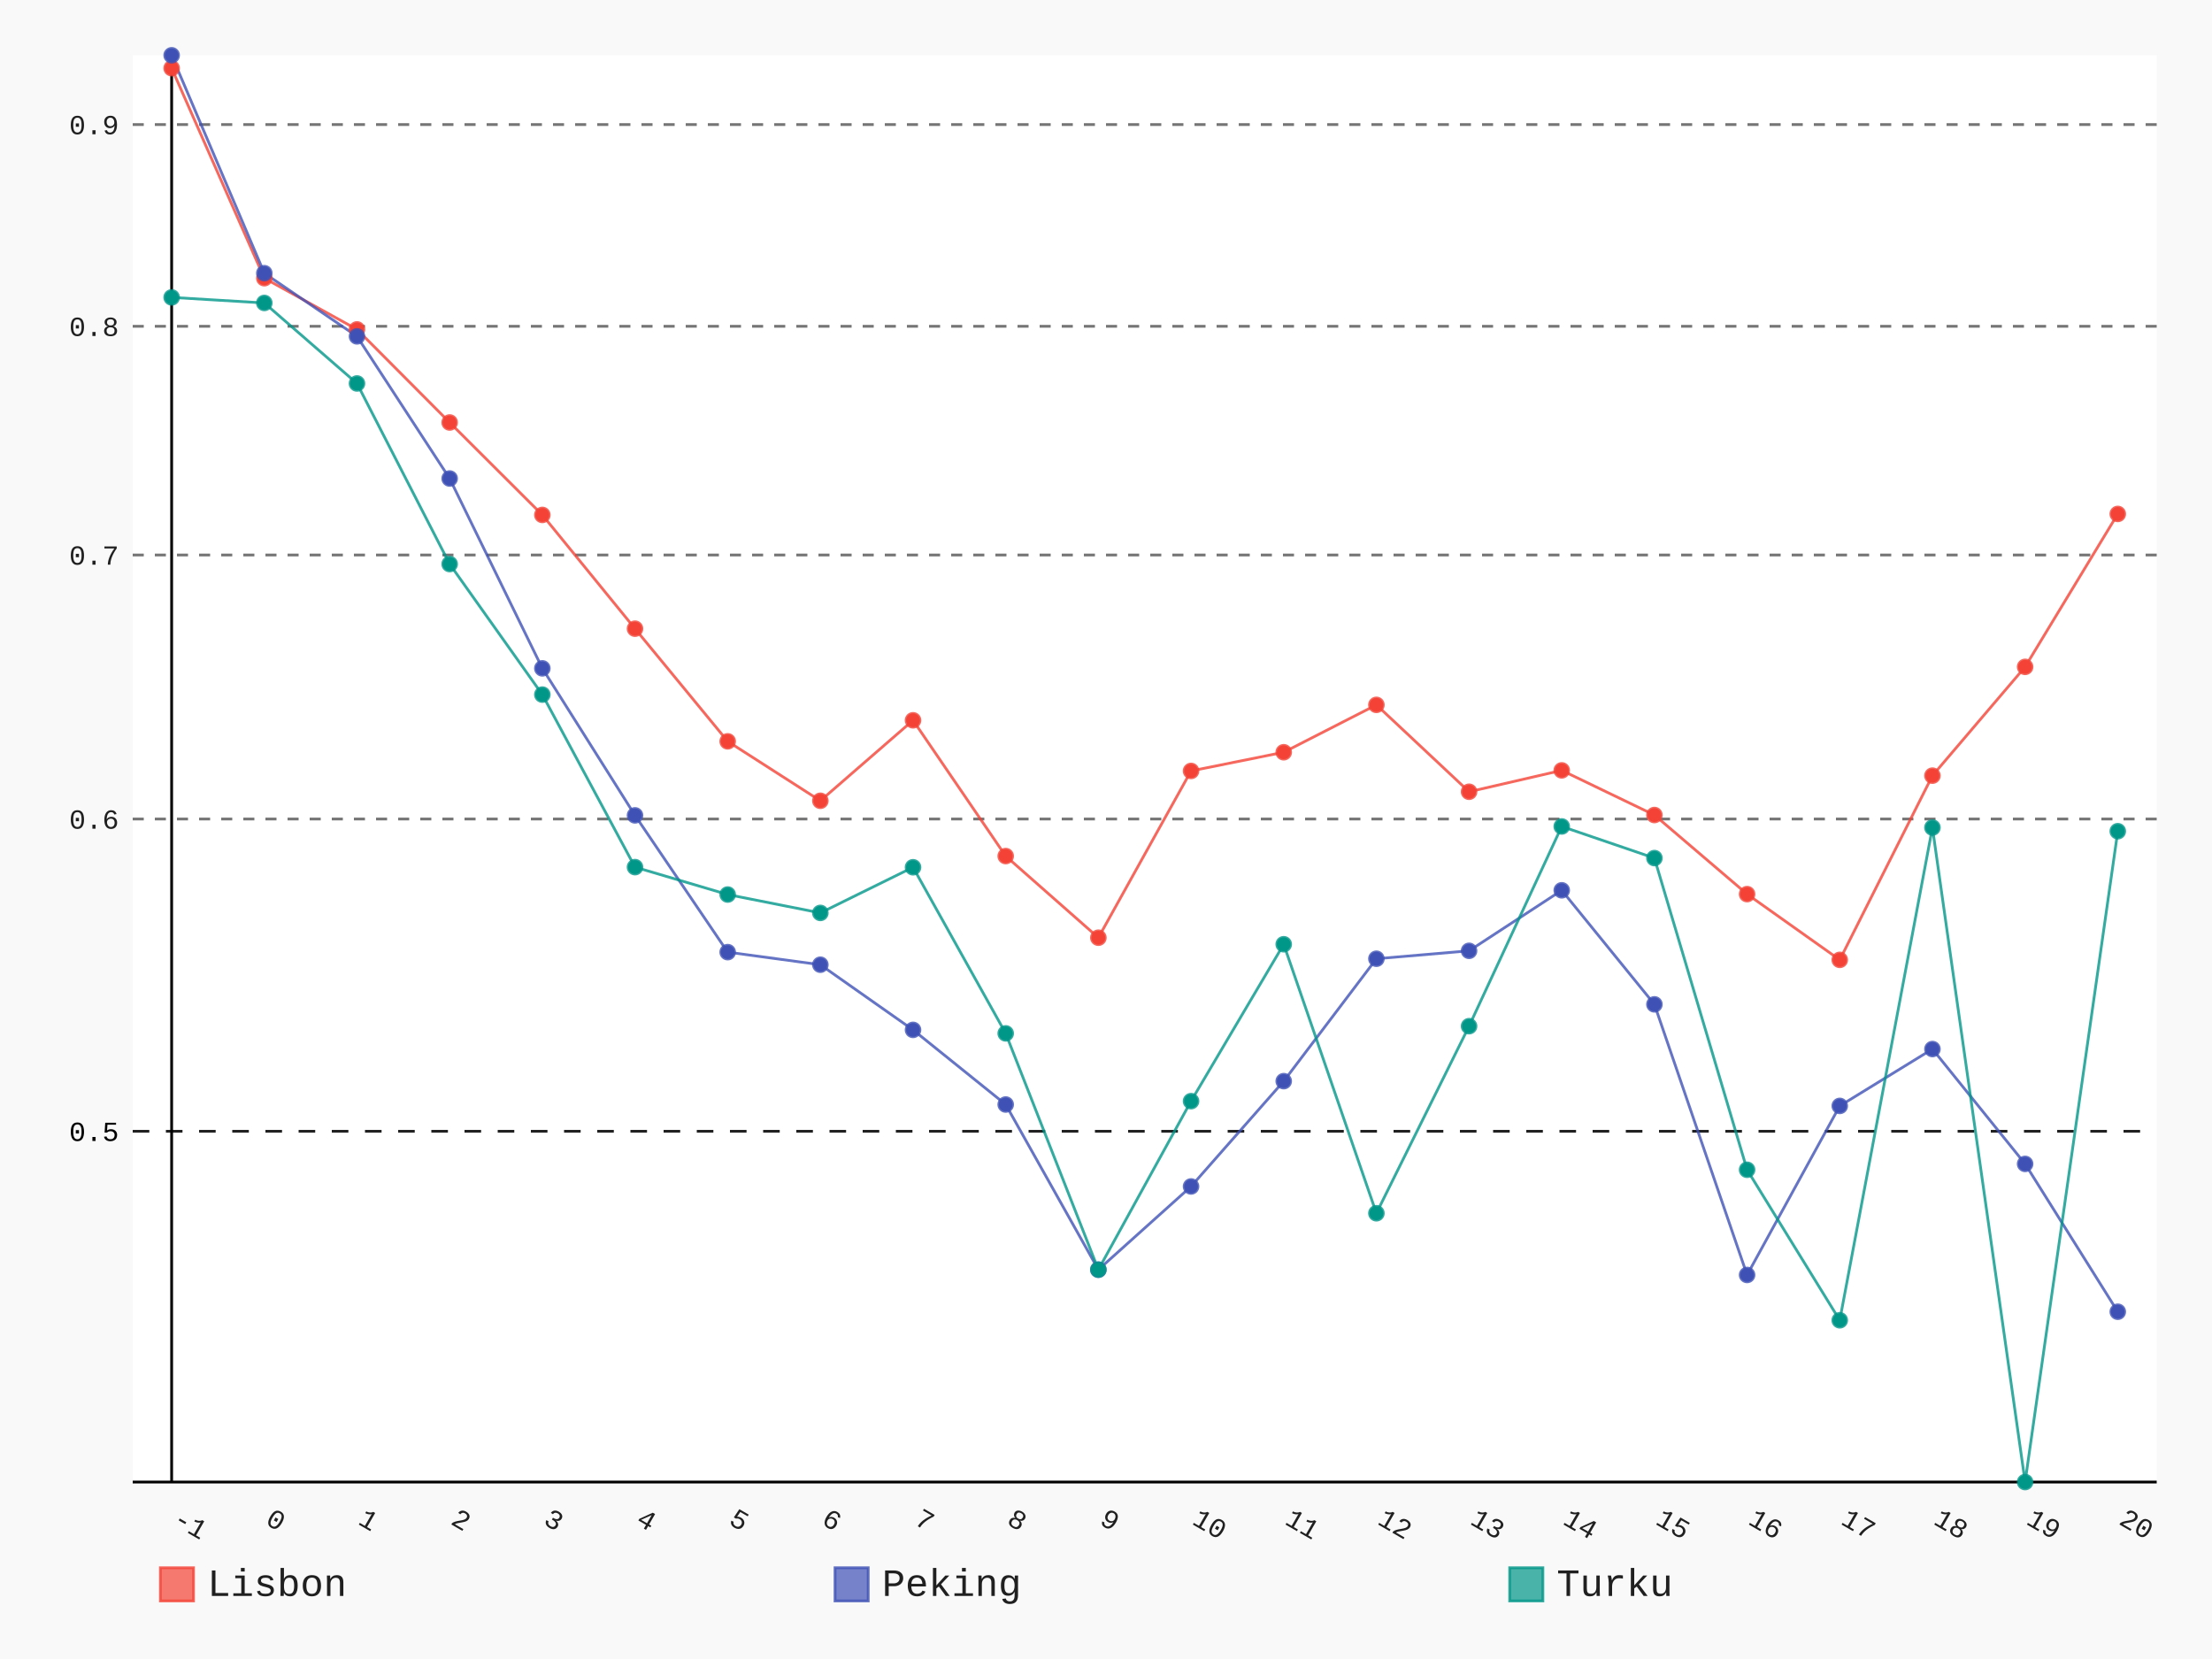
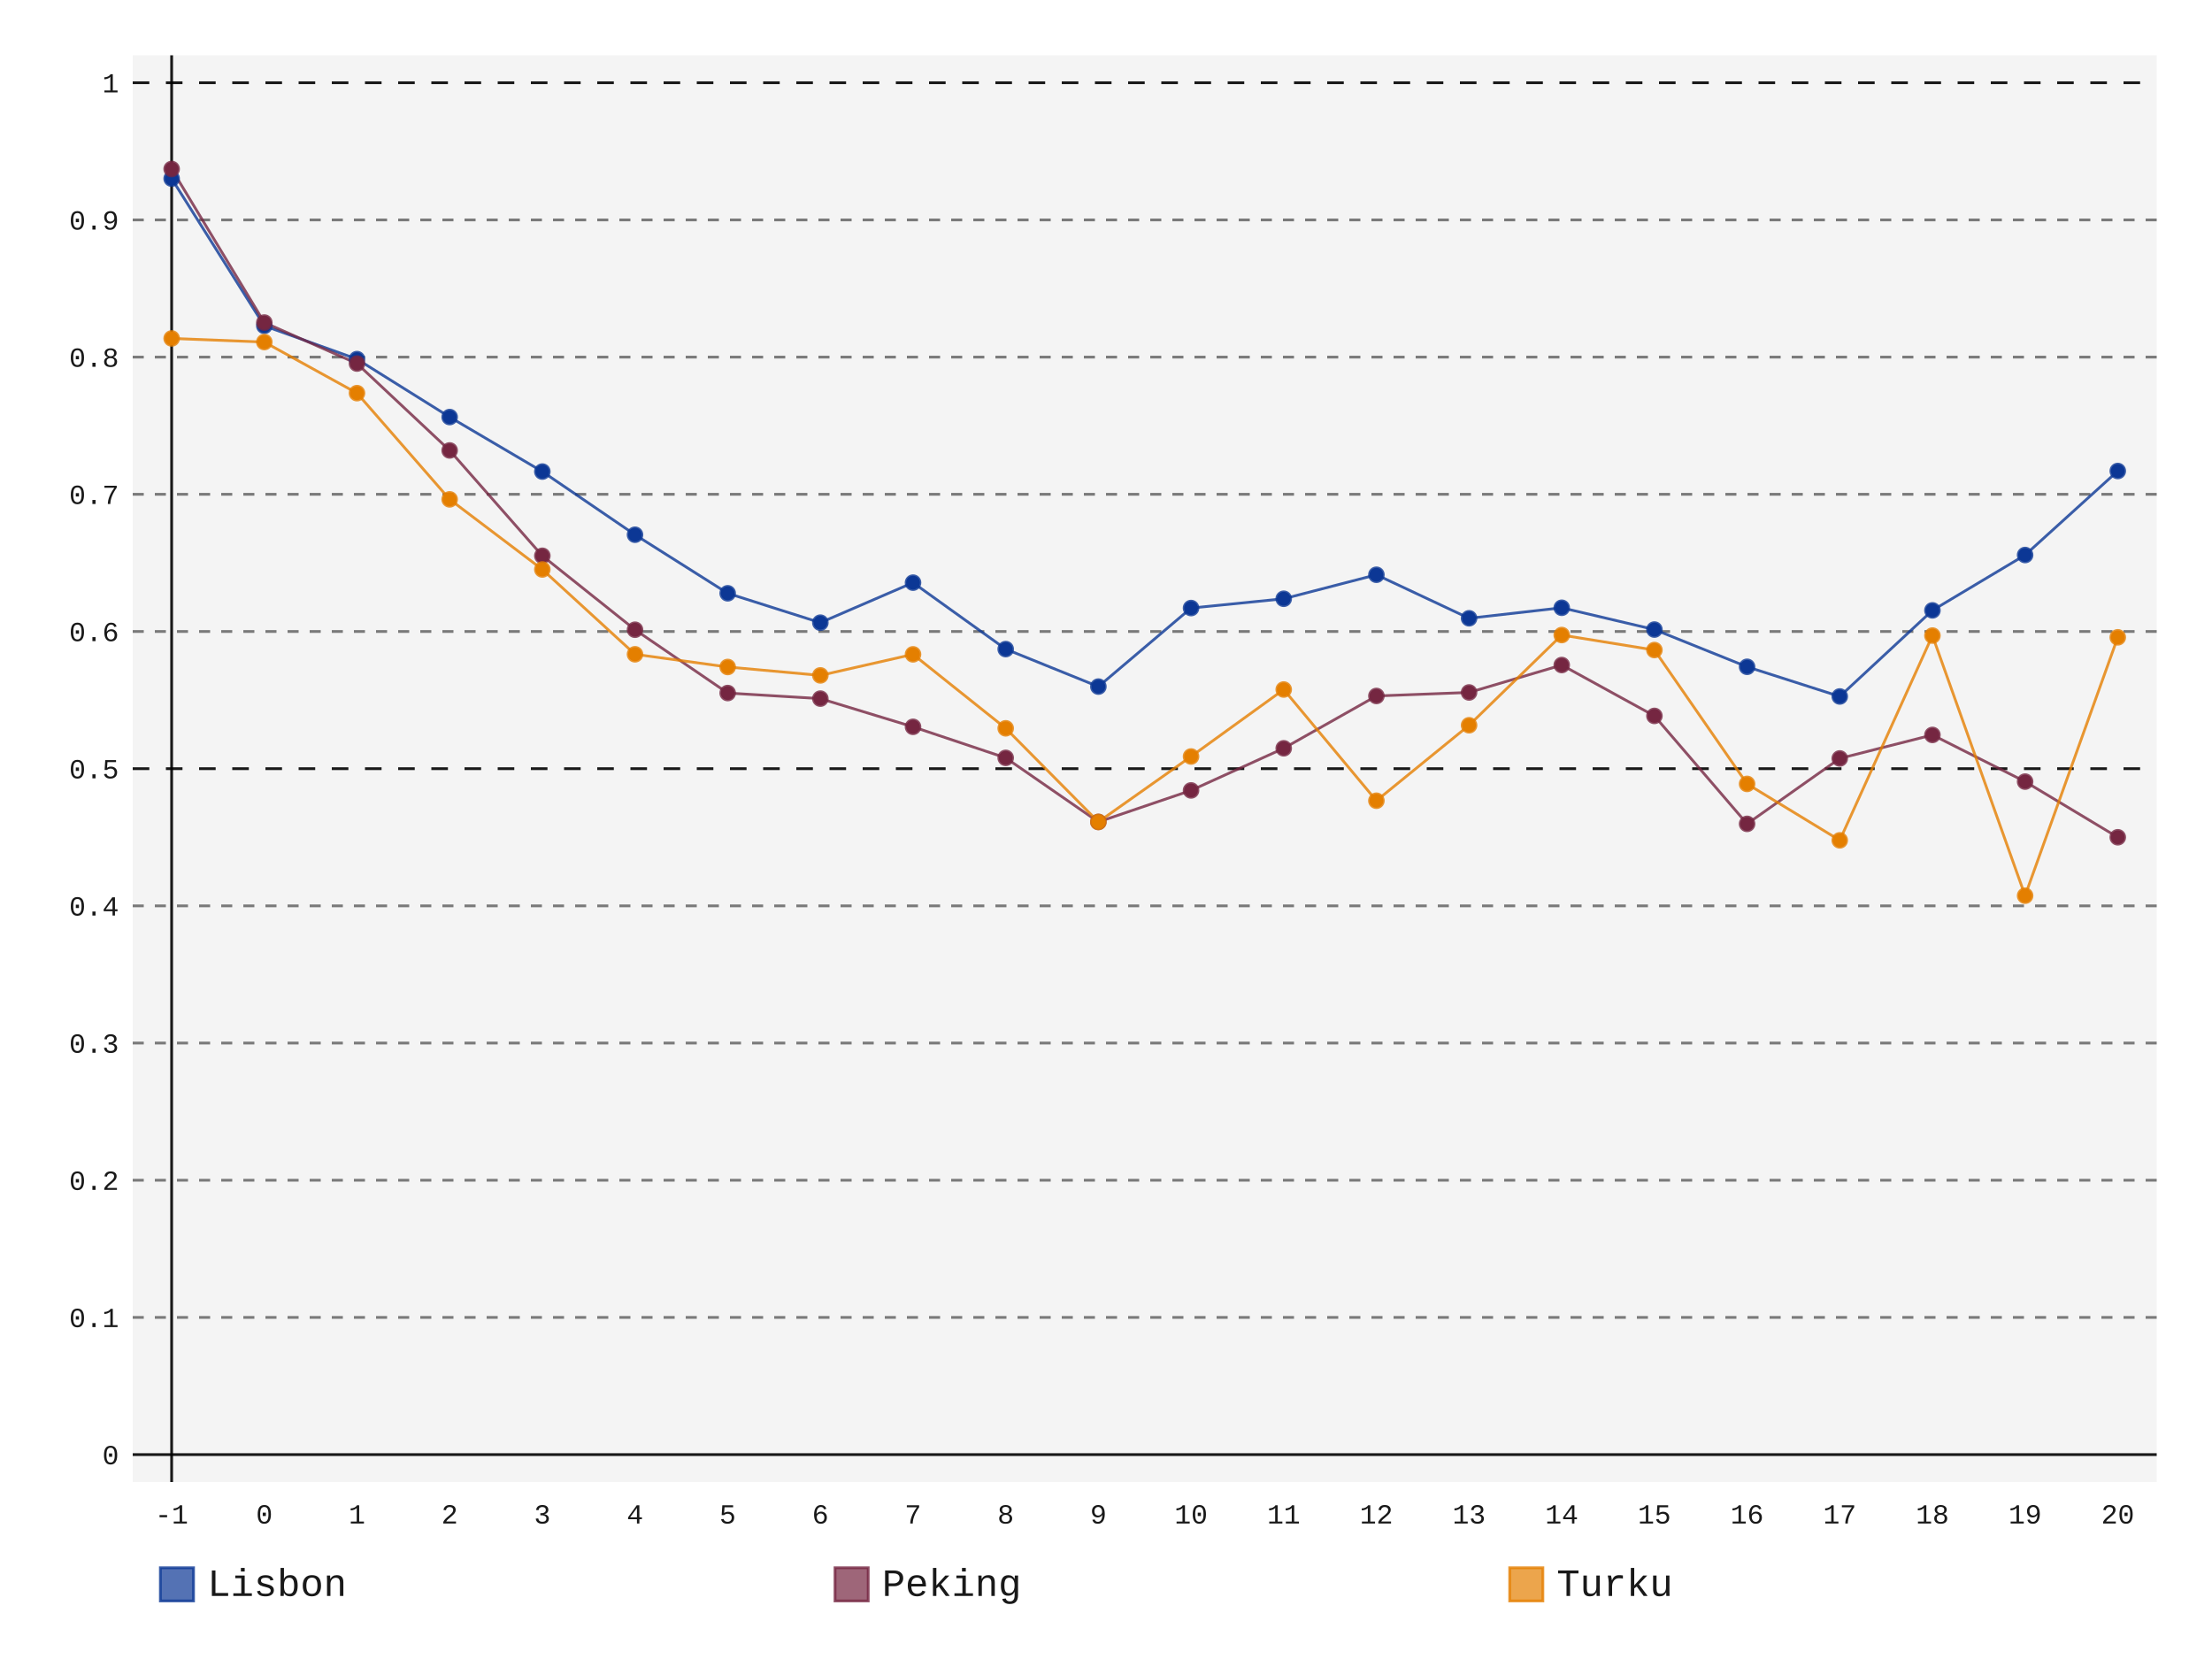
- <svg xmlns="http://www.w3.org/2000/svg" class="pygal-chart" id="chart-831bbba6-bdb2-4195-95ea-8edfa568b7fa" viewBox="0 0 800 600">
+ <svg xmlns="http://www.w3.org/2000/svg" class="pygal-chart" id="chart-6888569c-4e80-4fed-8c23-54ece034a170" viewBox="0 0 800 600">
  <defs>
-     <style type="text/css">#chart-831bbba6-bdb2-4195-95ea-8edfa568b7fa{-webkit-user-select:none;-webkit-font-smoothing:antialiased;font-family:Consolas,"Liberation Mono",Menlo,Courier,monospace}#chart-831bbba6-bdb2-4195-95ea-8edfa568b7fa .title{font-family:Consolas,"Liberation Mono",Menlo,Courier,monospace;font-size:16px}#chart-831bbba6-bdb2-4195-95ea-8edfa568b7fa .legends .legend text{font-family:Consolas,"Liberation Mono",Menlo,Courier,monospace;font-size:14px}#chart-831bbba6-bdb2-4195-95ea-8edfa568b7fa .axis text{font-family:Consolas,"Liberation Mono",Menlo,Courier,monospace;font-size:10px}#chart-831bbba6-bdb2-4195-95ea-8edfa568b7fa .axis text.major{font-family:Consolas,"Liberation Mono",Menlo,Courier,monospace;font-size:10px}#chart-831bbba6-bdb2-4195-95ea-8edfa568b7fa .text-overlay text.value{font-family:Consolas,"Liberation Mono",Menlo,Courier,monospace;font-size:16px}#chart-831bbba6-bdb2-4195-95ea-8edfa568b7fa .text-overlay text.label{font-family:Consolas,"Liberation Mono",Menlo,Courier,monospace;font-size:10px}#chart-831bbba6-bdb2-4195-95ea-8edfa568b7fa .tooltip{font-family:Consolas,"Liberation Mono",Menlo,Courier,monospace;font-size:14px}#chart-831bbba6-bdb2-4195-95ea-8edfa568b7fa text.no_data{font-family:Consolas,"Liberation Mono",Menlo,Courier,monospace;font-size:64px}
- #chart-831bbba6-bdb2-4195-95ea-8edfa568b7fa{background-color:rgba(249,249,249,1)}#chart-831bbba6-bdb2-4195-95ea-8edfa568b7fa path,#chart-831bbba6-bdb2-4195-95ea-8edfa568b7fa line,#chart-831bbba6-bdb2-4195-95ea-8edfa568b7fa rect,#chart-831bbba6-bdb2-4195-95ea-8edfa568b7fa circle{-webkit-transition:150ms;-moz-transition:150ms;transition:150ms}#chart-831bbba6-bdb2-4195-95ea-8edfa568b7fa .graph &gt; .background{fill:rgba(249,249,249,1)}#chart-831bbba6-bdb2-4195-95ea-8edfa568b7fa .plot &gt; .background{fill:rgba(255,255,255,1)}#chart-831bbba6-bdb2-4195-95ea-8edfa568b7fa .graph{fill:rgba(0,0,0,.87)}#chart-831bbba6-bdb2-4195-95ea-8edfa568b7fa text.no_data{fill:rgba(0,0,0,1)}#chart-831bbba6-bdb2-4195-95ea-8edfa568b7fa .title{fill:rgba(0,0,0,1)}#chart-831bbba6-bdb2-4195-95ea-8edfa568b7fa .legends .legend text{fill:rgba(0,0,0,.87)}#chart-831bbba6-bdb2-4195-95ea-8edfa568b7fa .legends .legend:hover text{fill:rgba(0,0,0,1)}#chart-831bbba6-bdb2-4195-95ea-8edfa568b7fa .axis .line{stroke:rgba(0,0,0,1)}#chart-831bbba6-bdb2-4195-95ea-8edfa568b7fa .axis .guide.line{stroke:rgba(0,0,0,.54)}#chart-831bbba6-bdb2-4195-95ea-8edfa568b7fa .axis .major.line{stroke:rgba(0,0,0,.87)}#chart-831bbba6-bdb2-4195-95ea-8edfa568b7fa .axis text.major{fill:rgba(0,0,0,1)}#chart-831bbba6-bdb2-4195-95ea-8edfa568b7fa .axis.y .guides:hover .guide.line,#chart-831bbba6-bdb2-4195-95ea-8edfa568b7fa .line-graph .axis.x .guides:hover .guide.line,#chart-831bbba6-bdb2-4195-95ea-8edfa568b7fa .stackedline-graph .axis.x .guides:hover .guide.line,#chart-831bbba6-bdb2-4195-95ea-8edfa568b7fa .xy-graph .axis.x .guides:hover .guide.line{stroke:rgba(0,0,0,1)}#chart-831bbba6-bdb2-4195-95ea-8edfa568b7fa .axis .guides:hover text{fill:rgba(0,0,0,1)}#chart-831bbba6-bdb2-4195-95ea-8edfa568b7fa .reactive{fill-opacity:.7;stroke-opacity:.8}#chart-831bbba6-bdb2-4195-95ea-8edfa568b7fa .ci{stroke:rgba(0,0,0,.87)}#chart-831bbba6-bdb2-4195-95ea-8edfa568b7fa .reactive.active,#chart-831bbba6-bdb2-4195-95ea-8edfa568b7fa .active .reactive{fill-opacity:.8;stroke-opacity:.9;stroke-width:4}#chart-831bbba6-bdb2-4195-95ea-8edfa568b7fa .ci .reactive.active{stroke-width:1.5}#chart-831bbba6-bdb2-4195-95ea-8edfa568b7fa .series text{fill:rgba(0,0,0,1)}#chart-831bbba6-bdb2-4195-95ea-8edfa568b7fa .tooltip rect{fill:rgba(255,255,255,1);stroke:rgba(0,0,0,1);-webkit-transition:opacity 150ms;-moz-transition:opacity 150ms;transition:opacity 150ms}#chart-831bbba6-bdb2-4195-95ea-8edfa568b7fa .tooltip .label{fill:rgba(0,0,0,.87)}#chart-831bbba6-bdb2-4195-95ea-8edfa568b7fa .tooltip .label{fill:rgba(0,0,0,.87)}#chart-831bbba6-bdb2-4195-95ea-8edfa568b7fa .tooltip .legend{font-size:.8em;fill:rgba(0,0,0,.54)}#chart-831bbba6-bdb2-4195-95ea-8edfa568b7fa .tooltip .x_label{font-size:.6em;fill:rgba(0,0,0,1)}#chart-831bbba6-bdb2-4195-95ea-8edfa568b7fa .tooltip .xlink{font-size:.5em;text-decoration:underline}#chart-831bbba6-bdb2-4195-95ea-8edfa568b7fa .tooltip .value{font-size:1.5em}#chart-831bbba6-bdb2-4195-95ea-8edfa568b7fa .bound{font-size:.5em}#chart-831bbba6-bdb2-4195-95ea-8edfa568b7fa .max-value{font-size:.75em;fill:rgba(0,0,0,.54)}#chart-831bbba6-bdb2-4195-95ea-8edfa568b7fa .map-element{fill:rgba(255,255,255,1);stroke:rgba(0,0,0,.54) !important}#chart-831bbba6-bdb2-4195-95ea-8edfa568b7fa .map-element .reactive{fill-opacity:inherit;stroke-opacity:inherit}#chart-831bbba6-bdb2-4195-95ea-8edfa568b7fa .color-0,#chart-831bbba6-bdb2-4195-95ea-8edfa568b7fa .color-0 a:visited{stroke:#F44336;fill:#F44336}#chart-831bbba6-bdb2-4195-95ea-8edfa568b7fa .color-1,#chart-831bbba6-bdb2-4195-95ea-8edfa568b7fa .color-1 a:visited{stroke:#3F51B5;fill:#3F51B5}#chart-831bbba6-bdb2-4195-95ea-8edfa568b7fa .color-2,#chart-831bbba6-bdb2-4195-95ea-8edfa568b7fa .color-2 a:visited{stroke:#009688;fill:#009688}#chart-831bbba6-bdb2-4195-95ea-8edfa568b7fa .text-overlay .color-0 text{fill:black}#chart-831bbba6-bdb2-4195-95ea-8edfa568b7fa .text-overlay .color-1 text{fill:black}#chart-831bbba6-bdb2-4195-95ea-8edfa568b7fa .text-overlay .color-2 text{fill:black}
- #chart-831bbba6-bdb2-4195-95ea-8edfa568b7fa text.no_data{text-anchor:middle}#chart-831bbba6-bdb2-4195-95ea-8edfa568b7fa .guide.line{fill:none}#chart-831bbba6-bdb2-4195-95ea-8edfa568b7fa .centered{text-anchor:middle}#chart-831bbba6-bdb2-4195-95ea-8edfa568b7fa .title{text-anchor:middle}#chart-831bbba6-bdb2-4195-95ea-8edfa568b7fa .legends .legend text{fill-opacity:1}#chart-831bbba6-bdb2-4195-95ea-8edfa568b7fa .axis.x text{text-anchor:middle}#chart-831bbba6-bdb2-4195-95ea-8edfa568b7fa .axis.x:not(.web) text[transform]{text-anchor:start}#chart-831bbba6-bdb2-4195-95ea-8edfa568b7fa .axis.x:not(.web) text[transform].backwards{text-anchor:end}#chart-831bbba6-bdb2-4195-95ea-8edfa568b7fa .axis.y text{text-anchor:end}#chart-831bbba6-bdb2-4195-95ea-8edfa568b7fa .axis.y text[transform].backwards{text-anchor:start}#chart-831bbba6-bdb2-4195-95ea-8edfa568b7fa .axis.y2 text{text-anchor:start}#chart-831bbba6-bdb2-4195-95ea-8edfa568b7fa .axis.y2 text[transform].backwards{text-anchor:end}#chart-831bbba6-bdb2-4195-95ea-8edfa568b7fa .axis .guide.line{stroke-dasharray:4,4}#chart-831bbba6-bdb2-4195-95ea-8edfa568b7fa .axis .major.guide.line{stroke-dasharray:6,6}#chart-831bbba6-bdb2-4195-95ea-8edfa568b7fa .horizontal .axis.y .guide.line,#chart-831bbba6-bdb2-4195-95ea-8edfa568b7fa .horizontal .axis.y2 .guide.line,#chart-831bbba6-bdb2-4195-95ea-8edfa568b7fa .vertical .axis.x .guide.line{opacity:0}#chart-831bbba6-bdb2-4195-95ea-8edfa568b7fa .horizontal .axis.always_show .guide.line,#chart-831bbba6-bdb2-4195-95ea-8edfa568b7fa .vertical .axis.always_show .guide.line{opacity:1 !important}#chart-831bbba6-bdb2-4195-95ea-8edfa568b7fa .axis.y .guides:hover .guide.line,#chart-831bbba6-bdb2-4195-95ea-8edfa568b7fa .axis.y2 .guides:hover .guide.line,#chart-831bbba6-bdb2-4195-95ea-8edfa568b7fa .axis.x .guides:hover .guide.line{opacity:1}#chart-831bbba6-bdb2-4195-95ea-8edfa568b7fa .axis .guides:hover text{opacity:1}#chart-831bbba6-bdb2-4195-95ea-8edfa568b7fa .nofill{fill:none}#chart-831bbba6-bdb2-4195-95ea-8edfa568b7fa .subtle-fill{fill-opacity:.2}#chart-831bbba6-bdb2-4195-95ea-8edfa568b7fa .dot{stroke-width:1px;fill-opacity:1}#chart-831bbba6-bdb2-4195-95ea-8edfa568b7fa .dot.active{stroke-width:5px}#chart-831bbba6-bdb2-4195-95ea-8edfa568b7fa .dot.negative{fill:transparent}#chart-831bbba6-bdb2-4195-95ea-8edfa568b7fa text,#chart-831bbba6-bdb2-4195-95ea-8edfa568b7fa tspan{stroke:none !important}#chart-831bbba6-bdb2-4195-95ea-8edfa568b7fa .series text.active{opacity:1}#chart-831bbba6-bdb2-4195-95ea-8edfa568b7fa .tooltip rect{fill-opacity:.95;stroke-width:.5}#chart-831bbba6-bdb2-4195-95ea-8edfa568b7fa .tooltip text{fill-opacity:1}#chart-831bbba6-bdb2-4195-95ea-8edfa568b7fa .showable{visibility:hidden}#chart-831bbba6-bdb2-4195-95ea-8edfa568b7fa .showable.shown{visibility:visible}#chart-831bbba6-bdb2-4195-95ea-8edfa568b7fa .gauge-background{fill:rgba(229,229,229,1);stroke:none}#chart-831bbba6-bdb2-4195-95ea-8edfa568b7fa .bg-lines{stroke:rgba(249,249,249,1);stroke-width:2px}</style>
+     <style type="text/css">#chart-6888569c-4e80-4fed-8c23-54ece034a170{-webkit-user-select:none;-webkit-font-smoothing:antialiased;font-family:Consolas,"Liberation Mono",Menlo,Courier,monospace}#chart-6888569c-4e80-4fed-8c23-54ece034a170 .title{font-family:Consolas,"Liberation Mono",Menlo,Courier,monospace;font-size:16px}#chart-6888569c-4e80-4fed-8c23-54ece034a170 .legends .legend text{font-family:Consolas,"Liberation Mono",Menlo,Courier,monospace;font-size:14px}#chart-6888569c-4e80-4fed-8c23-54ece034a170 .axis text{font-family:Consolas,"Liberation Mono",Menlo,Courier,monospace;font-size:10px}#chart-6888569c-4e80-4fed-8c23-54ece034a170 .axis text.major{font-family:Consolas,"Liberation Mono",Menlo,Courier,monospace;font-size:10px}#chart-6888569c-4e80-4fed-8c23-54ece034a170 .text-overlay text.value{font-family:Consolas,"Liberation Mono",Menlo,Courier,monospace;font-size:16px}#chart-6888569c-4e80-4fed-8c23-54ece034a170 .text-overlay text.label{font-family:Consolas,"Liberation Mono",Menlo,Courier,monospace;font-size:10px}#chart-6888569c-4e80-4fed-8c23-54ece034a170 .tooltip{font-family:Consolas,"Liberation Mono",Menlo,Courier,monospace;font-size:14px}#chart-6888569c-4e80-4fed-8c23-54ece034a170 text.no_data{font-family:Consolas,"Liberation Mono",Menlo,Courier,monospace;font-size:64px}
+ #chart-6888569c-4e80-4fed-8c23-54ece034a170{background-color:transparent}#chart-6888569c-4e80-4fed-8c23-54ece034a170 path,#chart-6888569c-4e80-4fed-8c23-54ece034a170 line,#chart-6888569c-4e80-4fed-8c23-54ece034a170 rect,#chart-6888569c-4e80-4fed-8c23-54ece034a170 circle{-webkit-transition:150ms;-moz-transition:150ms;transition:150ms}#chart-6888569c-4e80-4fed-8c23-54ece034a170 .graph &gt; .background{fill:transparent}#chart-6888569c-4e80-4fed-8c23-54ece034a170 .plot &gt; .background{fill:rgba(240,240,240,0.7)}#chart-6888569c-4e80-4fed-8c23-54ece034a170 .graph{fill:rgba(0,0,0,0.9)}#chart-6888569c-4e80-4fed-8c23-54ece034a170 text.no_data{fill:rgba(0,0,0,0.9)}#chart-6888569c-4e80-4fed-8c23-54ece034a170 .title{fill:rgba(0,0,0,0.9)}#chart-6888569c-4e80-4fed-8c23-54ece034a170 .legends .legend text{fill:rgba(0,0,0,0.9)}#chart-6888569c-4e80-4fed-8c23-54ece034a170 .legends .legend:hover text{fill:rgba(0,0,0,0.9)}#chart-6888569c-4e80-4fed-8c23-54ece034a170 .axis .line{stroke:rgba(0,0,0,0.9)}#chart-6888569c-4e80-4fed-8c23-54ece034a170 .axis .guide.line{stroke:rgba(0,0,0,0.5)}#chart-6888569c-4e80-4fed-8c23-54ece034a170 .axis .major.line{stroke:rgba(0,0,0,0.9)}#chart-6888569c-4e80-4fed-8c23-54ece034a170 .axis text.major{fill:rgba(0,0,0,0.9)}#chart-6888569c-4e80-4fed-8c23-54ece034a170 .axis.y .guides:hover .guide.line,#chart-6888569c-4e80-4fed-8c23-54ece034a170 .line-graph .axis.x .guides:hover .guide.line,#chart-6888569c-4e80-4fed-8c23-54ece034a170 .stackedline-graph .axis.x .guides:hover .guide.line,#chart-6888569c-4e80-4fed-8c23-54ece034a170 .xy-graph .axis.x .guides:hover .guide.line{stroke:rgba(0,0,0,0.9)}#chart-6888569c-4e80-4fed-8c23-54ece034a170 .axis .guides:hover text{fill:rgba(0,0,0,0.9)}#chart-6888569c-4e80-4fed-8c23-54ece034a170 .reactive{fill-opacity:.7;stroke-opacity:.8}#chart-6888569c-4e80-4fed-8c23-54ece034a170 .ci{stroke:rgba(0,0,0,0.9)}#chart-6888569c-4e80-4fed-8c23-54ece034a170 .reactive.active,#chart-6888569c-4e80-4fed-8c23-54ece034a170 .active .reactive{fill-opacity:.8;stroke-opacity:.9;stroke-width:4}#chart-6888569c-4e80-4fed-8c23-54ece034a170 .ci .reactive.active{stroke-width:1.5}#chart-6888569c-4e80-4fed-8c23-54ece034a170 .series text{fill:rgba(0,0,0,0.9)}#chart-6888569c-4e80-4fed-8c23-54ece034a170 .tooltip rect{fill:rgba(240,240,240,0.7);stroke:rgba(0,0,0,0.9);-webkit-transition:opacity 150ms;-moz-transition:opacity 150ms;transition:opacity 150ms}#chart-6888569c-4e80-4fed-8c23-54ece034a170 .tooltip .label{fill:rgba(0,0,0,0.9)}#chart-6888569c-4e80-4fed-8c23-54ece034a170 .tooltip .label{fill:rgba(0,0,0,0.9)}#chart-6888569c-4e80-4fed-8c23-54ece034a170 .tooltip .legend{font-size:.8em;fill:rgba(0,0,0,0.5)}#chart-6888569c-4e80-4fed-8c23-54ece034a170 .tooltip .x_label{font-size:.6em;fill:rgba(0,0,0,0.9)}#chart-6888569c-4e80-4fed-8c23-54ece034a170 .tooltip .xlink{font-size:.5em;text-decoration:underline}#chart-6888569c-4e80-4fed-8c23-54ece034a170 .tooltip .value{font-size:1.5em}#chart-6888569c-4e80-4fed-8c23-54ece034a170 .bound{font-size:.5em}#chart-6888569c-4e80-4fed-8c23-54ece034a170 .max-value{font-size:.75em;fill:rgba(0,0,0,0.5)}#chart-6888569c-4e80-4fed-8c23-54ece034a170 .map-element{fill:rgba(240,240,240,0.7);stroke:rgba(0,0,0,0.5) !important}#chart-6888569c-4e80-4fed-8c23-54ece034a170 .map-element .reactive{fill-opacity:inherit;stroke-opacity:inherit}#chart-6888569c-4e80-4fed-8c23-54ece034a170 .color-0,#chart-6888569c-4e80-4fed-8c23-54ece034a170 .color-0 a:visited{stroke:rgb(12,55,149);fill:rgb(12,55,149)}#chart-6888569c-4e80-4fed-8c23-54ece034a170 .color-1,#chart-6888569c-4e80-4fed-8c23-54ece034a170 .color-1 a:visited{stroke:rgb(117,38,65);fill:rgb(117,38,65)}#chart-6888569c-4e80-4fed-8c23-54ece034a170 .color-2,#chart-6888569c-4e80-4fed-8c23-54ece034a170 .color-2 a:visited{stroke:rgb(228,127,0);fill:rgb(228,127,0)}#chart-6888569c-4e80-4fed-8c23-54ece034a170 .text-overlay .color-0 text{fill:black}#chart-6888569c-4e80-4fed-8c23-54ece034a170 .text-overlay .color-1 text{fill:black}#chart-6888569c-4e80-4fed-8c23-54ece034a170 .text-overlay .color-2 text{fill:black}
+ #chart-6888569c-4e80-4fed-8c23-54ece034a170 text.no_data{text-anchor:middle}#chart-6888569c-4e80-4fed-8c23-54ece034a170 .guide.line{fill:none}#chart-6888569c-4e80-4fed-8c23-54ece034a170 .centered{text-anchor:middle}#chart-6888569c-4e80-4fed-8c23-54ece034a170 .title{text-anchor:middle}#chart-6888569c-4e80-4fed-8c23-54ece034a170 .legends .legend text{fill-opacity:1}#chart-6888569c-4e80-4fed-8c23-54ece034a170 .axis.x text{text-anchor:middle}#chart-6888569c-4e80-4fed-8c23-54ece034a170 .axis.x:not(.web) text[transform]{text-anchor:start}#chart-6888569c-4e80-4fed-8c23-54ece034a170 .axis.x:not(.web) text[transform].backwards{text-anchor:end}#chart-6888569c-4e80-4fed-8c23-54ece034a170 .axis.y text{text-anchor:end}#chart-6888569c-4e80-4fed-8c23-54ece034a170 .axis.y text[transform].backwards{text-anchor:start}#chart-6888569c-4e80-4fed-8c23-54ece034a170 .axis.y2 text{text-anchor:start}#chart-6888569c-4e80-4fed-8c23-54ece034a170 .axis.y2 text[transform].backwards{text-anchor:end}#chart-6888569c-4e80-4fed-8c23-54ece034a170 .axis .guide.line{stroke-dasharray:4,4}#chart-6888569c-4e80-4fed-8c23-54ece034a170 .axis .major.guide.line{stroke-dasharray:6,6}#chart-6888569c-4e80-4fed-8c23-54ece034a170 .horizontal .axis.y .guide.line,#chart-6888569c-4e80-4fed-8c23-54ece034a170 .horizontal .axis.y2 .guide.line,#chart-6888569c-4e80-4fed-8c23-54ece034a170 .vertical .axis.x .guide.line{opacity:0}#chart-6888569c-4e80-4fed-8c23-54ece034a170 .horizontal .axis.always_show .guide.line,#chart-6888569c-4e80-4fed-8c23-54ece034a170 .vertical .axis.always_show .guide.line{opacity:1 !important}#chart-6888569c-4e80-4fed-8c23-54ece034a170 .axis.y .guides:hover .guide.line,#chart-6888569c-4e80-4fed-8c23-54ece034a170 .axis.y2 .guides:hover .guide.line,#chart-6888569c-4e80-4fed-8c23-54ece034a170 .axis.x .guides:hover .guide.line{opacity:1}#chart-6888569c-4e80-4fed-8c23-54ece034a170 .axis .guides:hover text{opacity:1}#chart-6888569c-4e80-4fed-8c23-54ece034a170 .nofill{fill:none}#chart-6888569c-4e80-4fed-8c23-54ece034a170 .subtle-fill{fill-opacity:.2}#chart-6888569c-4e80-4fed-8c23-54ece034a170 .dot{stroke-width:1px;fill-opacity:1}#chart-6888569c-4e80-4fed-8c23-54ece034a170 .dot.active{stroke-width:5px}#chart-6888569c-4e80-4fed-8c23-54ece034a170 .dot.negative{fill:transparent}#chart-6888569c-4e80-4fed-8c23-54ece034a170 text,#chart-6888569c-4e80-4fed-8c23-54ece034a170 tspan{stroke:none !important}#chart-6888569c-4e80-4fed-8c23-54ece034a170 .series text.active{opacity:1}#chart-6888569c-4e80-4fed-8c23-54ece034a170 .tooltip rect{fill-opacity:.95;stroke-width:.5}#chart-6888569c-4e80-4fed-8c23-54ece034a170 .tooltip text{fill-opacity:1}#chart-6888569c-4e80-4fed-8c23-54ece034a170 .showable{visibility:hidden}#chart-6888569c-4e80-4fed-8c23-54ece034a170 .showable.shown{visibility:visible}#chart-6888569c-4e80-4fed-8c23-54ece034a170 .gauge-background{fill:rgba(229,229,229,1);stroke:none}#chart-6888569c-4e80-4fed-8c23-54ece034a170 .bg-lines{stroke:transparent;stroke-width:2px}</style>
  </defs>
  <g class="graph line-graph vertical">
    <rect class="background" height="600" width="800" x="0" y="0" />
    <g class="plot" transform="translate(48, 20)">
      <rect class="background" height="516.0" width="732.0" x="0" y="0" />
      <g class="axis y">
-         <path class="line" d="M0 516 h732" />
-         <g class="logarithmic guides">
-           <path class="major guide line" d="M0 389.144 h732" />
-           <text class="major" x="-5" y="392.644">0.5</text>
-         </g>
-         <g class="logarithmic guides">
-           <path class="guide line" d="M0 276.208 h732" />
-           <text class="" x="-5" y="279.708">0.6</text>
-         </g>
-         <g class="logarithmic guides">
-           <path class="guide line" d="M0 180.722 h732" />
-           <text class="" x="-5" y="184.222">0.7</text>
-         </g>
-         <g class="logarithmic guides">
-           <path class="guide line" d="M0 98.009 h732" />
-           <text class="" x="-5" y="101.509">0.8</text>
-         </g>
-         <g class="logarithmic guides">
-           <path class="guide line" d="M0 25.05 h732" />
-           <text class="" x="-5" y="28.55">0.9</text>
+         <g class="guides">
+           <path class="axis major line" d="M0 506.077 h732" />
+           <text class="major" x="-5" y="509.577">0</text>
+         </g>
+         <g class="guides">
+           <path class="guide line" d="M0 456.462 h732" />
+           <text class="" x="-5" y="459.962">0.1</text>
+         </g>
+         <g class="guides">
+           <path class="guide line" d="M0 406.846 h732" />
+           <text class="" x="-5" y="410.346">0.2</text>
+         </g>
+         <g class="guides">
+           <path class="guide line" d="M0 357.231 h732" />
+           <text class="" x="-5" y="360.731">0.3</text>
+         </g>
+         <g class="guides">
+           <path class="guide line" d="M0 307.615 h732" />
+           <text class="" x="-5" y="311.115">0.4</text>
+         </g>
+         <g class="guides">
+           <path class="major guide line" d="M0 258 h732" />
+           <text class="major" x="-5" y="261.5">0.5</text>
+         </g>
+         <g class="guides">
+           <path class="guide line" d="M0 208.385 h732" />
+           <text class="" x="-5" y="211.885">0.6</text>
+         </g>
+         <g class="guides">
+           <path class="guide line" d="M0 158.769 h732" />
+           <text class="" x="-5" y="162.269">0.7</text>
+         </g>
+         <g class="guides">
+           <path class="guide line" d="M0 109.154 h732" />
+           <text class="" x="-5" y="112.654">0.8</text>
+         </g>
+         <g class="guides">
+           <path class="guide line" d="M0 59.538 h732" />
+           <text class="" x="-5" y="63.038">0.9</text>
+         </g>
+         <g class="guides">
+           <path class="major guide line" d="M0 9.923 h732" />
+           <text class="major" x="-5" y="13.423">1</text>
        </g>
      </g>
      <g class="axis x">
        <g class="guides">
          <path class="line" d="M14.077 0 v516" />
-           <text class="" transform="rotate(30 14.07692 531)" x="14.077" y="531.0">-1</text>
+           <text class="" x="14.077" y="531.0">-1</text>
        </g>
        <g class="guides">
          <path class="axis guide line" d="M47.593 0 v516" />
-           <text class="" transform="rotate(30 47.59341 531)" x="47.593" y="531.0">0</text>
+           <text class="" x="47.593" y="531.0">0</text>
        </g>
        <g class="guides">
          <path class="guide line" d="M81.11 0 v516" />
-           <text class="" transform="rotate(30 81.10989 531)" x="81.11" y="531.0">1</text>
+           <text class="" x="81.11" y="531.0">1</text>
        </g>
        <g class="guides">
          <path class="guide line" d="M114.626 0 v516" />
-           <text class="" transform="rotate(30 114.6264 531)" x="114.626" y="531.0">2</text>
+           <text class="" x="114.626" y="531.0">2</text>
        </g>
        <g class="guides">
          <path class="guide line" d="M148.143 0 v516" />
-           <text class="" transform="rotate(30 148.1429 531)" x="148.143" y="531.0">3</text>
+           <text class="" x="148.143" y="531.0">3</text>
        </g>
        <g class="guides">
          <path class="guide line" d="M181.659 0 v516" />
-           <text class="" transform="rotate(30 181.6593 531)" x="181.659" y="531.0">4</text>
+           <text class="" x="181.659" y="531.0">4</text>
        </g>
        <g class="guides">
          <path class="guide line" d="M215.176 0 v516" />
-           <text class="" transform="rotate(30 215.1758 531)" x="215.176" y="531.0">5</text>
+           <text class="" x="215.176" y="531.0">5</text>
        </g>
        <g class="guides">
          <path class="guide line" d="M248.692 0 v516" />
-           <text class="" transform="rotate(30 248.6923 531)" x="248.692" y="531.0">6</text>
+           <text class="" x="248.692" y="531.0">6</text>
        </g>
        <g class="guides">
          <path class="guide line" d="M282.209 0 v516" />
-           <text class="" transform="rotate(30 282.2088 531)" x="282.209" y="531.0">7</text>
+           <text class="" x="282.209" y="531.0">7</text>
        </g>
        <g class="guides">
          <path class="guide line" d="M315.725 0 v516" />
-           <text class="" transform="rotate(30 315.7253 531)" x="315.725" y="531.0">8</text>
+           <text class="" x="315.725" y="531.0">8</text>
        </g>
        <g class="guides">
          <path class="guide line" d="M349.242 0 v516" />
-           <text class="" transform="rotate(30 349.2418 531)" x="349.242" y="531.0">9</text>
+           <text class="" x="349.242" y="531.0">9</text>
        </g>
        <g class="guides">
          <path class="guide line" d="M382.758 0 v516" />
-           <text class="" transform="rotate(30 382.7582 531)" x="382.758" y="531.0">10</text>
+           <text class="" x="382.758" y="531.0">10</text>
        </g>
        <g class="guides">
          <path class="guide line" d="M416.275 0 v516" />
-           <text class="" transform="rotate(30 416.2747 531)" x="416.275" y="531.0">11</text>
+           <text class="" x="416.275" y="531.0">11</text>
        </g>
        <g class="guides">
          <path class="guide line" d="M449.791 0 v516" />
-           <text class="" transform="rotate(30 449.7912 531)" x="449.791" y="531.0">12</text>
+           <text class="" x="449.791" y="531.0">12</text>
        </g>
        <g class="guides">
          <path class="guide line" d="M483.308 0 v516" />
-           <text class="" transform="rotate(30 483.3077 531)" x="483.308" y="531.0">13</text>
+           <text class="" x="483.308" y="531.0">13</text>
        </g>
        <g class="guides">
          <path class="guide line" d="M516.824 0 v516" />
-           <text class="" transform="rotate(30 516.8242 531)" x="516.824" y="531.0">14</text>
+           <text class="" x="516.824" y="531.0">14</text>
        </g>
        <g class="guides">
          <path class="guide line" d="M550.341 0 v516" />
-           <text class="" transform="rotate(30 550.3407 531)" x="550.341" y="531.0">15</text>
+           <text class="" x="550.341" y="531.0">15</text>
        </g>
        <g class="guides">
          <path class="guide line" d="M583.857 0 v516" />
-           <text class="" transform="rotate(30 583.8571 531)" x="583.857" y="531.0">16</text>
+           <text class="" x="583.857" y="531.0">16</text>
        </g>
        <g class="guides">
          <path class="guide line" d="M617.374 0 v516" />
-           <text class="" transform="rotate(30 617.3736 531)" x="617.374" y="531.0">17</text>
+           <text class="" x="617.374" y="531.0">17</text>
        </g>
        <g class="guides">
          <path class="guide line" d="M650.89 0 v516" />
-           <text class="" transform="rotate(30 650.8901 531)" x="650.89" y="531.0">18</text>
+           <text class="" x="650.89" y="531.0">18</text>
        </g>
        <g class="guides">
          <path class="guide line" d="M684.407 0 v516" />
-           <text class="" transform="rotate(30 684.4066 531)" x="684.407" y="531.0">19</text>
+           <text class="" x="684.407" y="531.0">19</text>
        </g>
        <g class="guides">
          <path class="guide line" d="M717.923 0 v516" />
-           <text class="" transform="rotate(30 717.9231 531)" x="717.923" y="531.0">20</text>
+           <text class="" x="717.923" y="531.0">20</text>
        </g>
      </g>
      <g class="series serie-0 color-0">
-         <path class="line reactive nofill" d="M14.077 4.662 L47.593 80.612 81.11 99.138 114.626 132.8 148.143 166.233 181.659 207.374 215.176 248.117 248.692 269.615 282.209 240.511 315.725 289.612 349.242 319.134 382.758 258.821 416.275 252.059 449.791 234.926 483.308 266.35 516.824 258.617 550.341 274.766 583.857 303.371 617.374 327.149 650.89 260.526 684.407 221.183 717.923 165.875" />
+         <path class="line reactive nofill" d="M14.077 44.596 L47.593 97.848 81.11 109.876 114.626 130.833 148.143 150.55 181.659 173.396 215.176 194.573 248.692 205.199 282.209 190.725 315.725 214.757 349.242 228.316 382.758 199.91 416.275 196.55 449.791 187.869 483.308 203.609 516.824 199.809 550.341 207.691 583.857 221.157 617.374 231.887 650.89 200.751 684.407 180.73 717.923 150.344" />
      </g>
      <g class="series serie-1 color-1">
-         <path class="line reactive nofill" d="M14.077 0 L47.593 78.803 81.11 101.654 114.626 153.062 148.143 221.718 181.659 274.889 215.176 324.352 248.692 328.903 282.209 352.47 315.725 379.465 349.242 439.196 382.758 409.098 416.275 371.013 449.791 326.741 483.308 323.88 516.824 301.99 550.341 343.239 583.857 441.103 617.374 379.967 650.89 359.405 684.407 400.943 717.923 454.408" />
+         <path class="line reactive nofill" d="M14.077 41.11 L47.593 96.654 81.11 111.483 114.626 142.909 148.143 181.011 181.659 207.75 215.176 230.646 248.692 232.662 282.209 242.869 315.725 254.093 349.242 277.257 382.758 265.864 416.275 250.631 449.791 231.706 483.308 230.436 516.824 220.521 550.341 238.917 583.857 277.96 617.374 254.297 650.89 245.799 684.407 262.681 717.923 282.808" />
      </g>
      <g class="series serie-2 color-2">
-         <path class="line reactive nofill" d="M14.077 87.557 L47.593 89.566 81.11 118.687 114.626 184 148.143 231.213 181.659 293.61 215.176 303.522 248.692 310.169 282.209 293.658 315.725 353.738 349.242 439.196 382.758 378.245 416.275 321.502 449.791 418.787 483.308 351.13 516.824 278.896 550.341 290.34 583.857 403.064 617.374 457.497 650.89 279.298 684.407 516 717.923 280.617" />
+         <path class="line reactive nofill" d="M14.077 102.4 L47.593 103.707 81.11 122.185 114.626 160.602 148.143 185.956 181.659 216.631 215.176 221.226 248.692 224.266 282.209 216.654 315.725 243.407 349.242 277.257 382.758 253.596 416.275 229.376 449.791 269.592 483.308 242.299 516.824 209.673 550.341 215.099 583.857 263.513 617.374 283.918 650.89 209.866 684.407 303.94 717.923 210.496" />
      </g>
    </g>
    <g class="titles" />
    <g class="plot overlay" transform="translate(48, 20)">
      <g class="series serie-0 color-0">
        <g class="dots">
-           <circle class="dot reactive tooltip-trigger" cx="14.077" cy="4.662" r="2.5" />
-         </g>
-         <g class="dots">
-           <circle class="dot reactive tooltip-trigger" cx="47.593" cy="80.612" r="2.5" />
-         </g>
-         <g class="dots">
-           <circle class="dot reactive tooltip-trigger" cx="81.11" cy="99.138" r="2.5" />
-         </g>
-         <g class="dots">
-           <circle class="dot reactive tooltip-trigger" cx="114.626" cy="132.8" r="2.5" />
-         </g>
-         <g class="dots">
-           <circle class="dot reactive tooltip-trigger" cx="148.143" cy="166.233" r="2.5" />
-         </g>
-         <g class="dots">
-           <circle class="dot reactive tooltip-trigger" cx="181.659" cy="207.374" r="2.5" />
-         </g>
-         <g class="dots">
-           <circle class="dot reactive tooltip-trigger" cx="215.176" cy="248.117" r="2.5" />
-         </g>
-         <g class="dots">
-           <circle class="dot reactive tooltip-trigger" cx="248.692" cy="269.615" r="2.5" />
-         </g>
-         <g class="dots">
-           <circle class="dot reactive tooltip-trigger" cx="282.209" cy="240.511" r="2.5" />
-         </g>
-         <g class="dots">
-           <circle class="dot reactive tooltip-trigger" cx="315.725" cy="289.612" r="2.5" />
-         </g>
-         <g class="dots">
-           <circle class="dot reactive tooltip-trigger" cx="349.242" cy="319.134" r="2.5" />
-         </g>
-         <g class="dots">
-           <circle class="dot reactive tooltip-trigger" cx="382.758" cy="258.821" r="2.5" />
-         </g>
-         <g class="dots">
-           <circle class="dot reactive tooltip-trigger" cx="416.275" cy="252.059" r="2.5" />
-         </g>
-         <g class="dots">
-           <circle class="dot reactive tooltip-trigger" cx="449.791" cy="234.926" r="2.5" />
-         </g>
-         <g class="dots">
-           <circle class="dot reactive tooltip-trigger" cx="483.308" cy="266.35" r="2.5" />
-         </g>
-         <g class="dots">
-           <circle class="dot reactive tooltip-trigger" cx="516.824" cy="258.617" r="2.5" />
-         </g>
-         <g class="dots">
-           <circle class="dot reactive tooltip-trigger" cx="550.341" cy="274.766" r="2.5" />
-         </g>
-         <g class="dots">
-           <circle class="dot reactive tooltip-trigger" cx="583.857" cy="303.371" r="2.5" />
-         </g>
-         <g class="dots">
-           <circle class="dot reactive tooltip-trigger" cx="617.374" cy="327.149" r="2.5" />
-         </g>
-         <g class="dots">
-           <circle class="dot reactive tooltip-trigger" cx="650.89" cy="260.526" r="2.5" />
-         </g>
-         <g class="dots">
-           <circle class="dot reactive tooltip-trigger" cx="684.407" cy="221.183" r="2.5" />
-         </g>
-         <g class="dots">
-           <circle class="dot reactive tooltip-trigger" cx="717.923" cy="165.875" r="2.5" />
+           <circle class="dot reactive tooltip-trigger" cx="14.077" cy="44.596" r="2.5" />
+         </g>
+         <g class="dots">
+           <circle class="dot reactive tooltip-trigger" cx="47.593" cy="97.848" r="2.5" />
+         </g>
+         <g class="dots">
+           <circle class="dot reactive tooltip-trigger" cx="81.11" cy="109.876" r="2.5" />
+         </g>
+         <g class="dots">
+           <circle class="dot reactive tooltip-trigger" cx="114.626" cy="130.833" r="2.5" />
+         </g>
+         <g class="dots">
+           <circle class="dot reactive tooltip-trigger" cx="148.143" cy="150.55" r="2.5" />
+         </g>
+         <g class="dots">
+           <circle class="dot reactive tooltip-trigger" cx="181.659" cy="173.396" r="2.5" />
+         </g>
+         <g class="dots">
+           <circle class="dot reactive tooltip-trigger" cx="215.176" cy="194.573" r="2.5" />
+         </g>
+         <g class="dots">
+           <circle class="dot reactive tooltip-trigger" cx="248.692" cy="205.199" r="2.5" />
+         </g>
+         <g class="dots">
+           <circle class="dot reactive tooltip-trigger" cx="282.209" cy="190.725" r="2.5" />
+         </g>
+         <g class="dots">
+           <circle class="dot reactive tooltip-trigger" cx="315.725" cy="214.757" r="2.5" />
+         </g>
+         <g class="dots">
+           <circle class="dot reactive tooltip-trigger" cx="349.242" cy="228.316" r="2.5" />
+         </g>
+         <g class="dots">
+           <circle class="dot reactive tooltip-trigger" cx="382.758" cy="199.91" r="2.5" />
+         </g>
+         <g class="dots">
+           <circle class="dot reactive tooltip-trigger" cx="416.275" cy="196.55" r="2.5" />
+         </g>
+         <g class="dots">
+           <circle class="dot reactive tooltip-trigger" cx="449.791" cy="187.869" r="2.5" />
+         </g>
+         <g class="dots">
+           <circle class="dot reactive tooltip-trigger" cx="483.308" cy="203.609" r="2.5" />
+         </g>
+         <g class="dots">
+           <circle class="dot reactive tooltip-trigger" cx="516.824" cy="199.809" r="2.5" />
+         </g>
+         <g class="dots">
+           <circle class="dot reactive tooltip-trigger" cx="550.341" cy="207.691" r="2.5" />
+         </g>
+         <g class="dots">
+           <circle class="dot reactive tooltip-trigger" cx="583.857" cy="221.157" r="2.5" />
+         </g>
+         <g class="dots">
+           <circle class="dot reactive tooltip-trigger" cx="617.374" cy="231.887" r="2.5" />
+         </g>
+         <g class="dots">
+           <circle class="dot reactive tooltip-trigger" cx="650.89" cy="200.751" r="2.5" />
+         </g>
+         <g class="dots">
+           <circle class="dot reactive tooltip-trigger" cx="684.407" cy="180.73" r="2.5" />
+         </g>
+         <g class="dots">
+           <circle class="dot reactive tooltip-trigger" cx="717.923" cy="150.344" r="2.5" />
        </g>
      </g>
      <g class="series serie-1 color-1">
        <g class="dots">
-           <circle class="dot reactive tooltip-trigger" cx="14.077" cy="0.0" r="2.5" />
-         </g>
-         <g class="dots">
-           <circle class="dot reactive tooltip-trigger" cx="47.593" cy="78.803" r="2.5" />
-         </g>
-         <g class="dots">
-           <circle class="dot reactive tooltip-trigger" cx="81.11" cy="101.654" r="2.5" />
-         </g>
-         <g class="dots">
-           <circle class="dot reactive tooltip-trigger" cx="114.626" cy="153.062" r="2.5" />
-         </g>
-         <g class="dots">
-           <circle class="dot reactive tooltip-trigger" cx="148.143" cy="221.718" r="2.5" />
-         </g>
-         <g class="dots">
-           <circle class="dot reactive tooltip-trigger" cx="181.659" cy="274.889" r="2.5" />
-         </g>
-         <g class="dots">
-           <circle class="dot reactive tooltip-trigger" cx="215.176" cy="324.352" r="2.5" />
-         </g>
-         <g class="dots">
-           <circle class="dot reactive tooltip-trigger" cx="248.692" cy="328.903" r="2.5" />
-         </g>
-         <g class="dots">
-           <circle class="dot reactive tooltip-trigger" cx="282.209" cy="352.47" r="2.5" />
-         </g>
-         <g class="dots">
-           <circle class="dot reactive tooltip-trigger" cx="315.725" cy="379.465" r="2.5" />
-         </g>
-         <g class="dots">
-           <circle class="dot reactive tooltip-trigger" cx="349.242" cy="439.196" r="2.5" />
-         </g>
-         <g class="dots">
-           <circle class="dot reactive tooltip-trigger" cx="382.758" cy="409.098" r="2.5" />
-         </g>
-         <g class="dots">
-           <circle class="dot reactive tooltip-trigger" cx="416.275" cy="371.013" r="2.5" />
-         </g>
-         <g class="dots">
-           <circle class="dot reactive tooltip-trigger" cx="449.791" cy="326.741" r="2.5" />
-         </g>
-         <g class="dots">
-           <circle class="dot reactive tooltip-trigger" cx="483.308" cy="323.88" r="2.5" />
-         </g>
-         <g class="dots">
-           <circle class="dot reactive tooltip-trigger" cx="516.824" cy="301.99" r="2.5" />
-         </g>
-         <g class="dots">
-           <circle class="dot reactive tooltip-trigger" cx="550.341" cy="343.239" r="2.5" />
-         </g>
-         <g class="dots">
-           <circle class="dot reactive tooltip-trigger" cx="583.857" cy="441.103" r="2.5" />
-         </g>
-         <g class="dots">
-           <circle class="dot reactive tooltip-trigger" cx="617.374" cy="379.967" r="2.5" />
-         </g>
-         <g class="dots">
-           <circle class="dot reactive tooltip-trigger" cx="650.89" cy="359.405" r="2.5" />
-         </g>
-         <g class="dots">
-           <circle class="dot reactive tooltip-trigger" cx="684.407" cy="400.943" r="2.5" />
-         </g>
-         <g class="dots">
-           <circle class="dot reactive tooltip-trigger" cx="717.923" cy="454.408" r="2.5" />
+           <circle class="dot reactive tooltip-trigger" cx="14.077" cy="41.11" r="2.5" />
+         </g>
+         <g class="dots">
+           <circle class="dot reactive tooltip-trigger" cx="47.593" cy="96.654" r="2.5" />
+         </g>
+         <g class="dots">
+           <circle class="dot reactive tooltip-trigger" cx="81.11" cy="111.483" r="2.5" />
+         </g>
+         <g class="dots">
+           <circle class="dot reactive tooltip-trigger" cx="114.626" cy="142.909" r="2.5" />
+         </g>
+         <g class="dots">
+           <circle class="dot reactive tooltip-trigger" cx="148.143" cy="181.011" r="2.5" />
+         </g>
+         <g class="dots">
+           <circle class="dot reactive tooltip-trigger" cx="181.659" cy="207.75" r="2.5" />
+         </g>
+         <g class="dots">
+           <circle class="dot reactive tooltip-trigger" cx="215.176" cy="230.646" r="2.5" />
+         </g>
+         <g class="dots">
+           <circle class="dot reactive tooltip-trigger" cx="248.692" cy="232.662" r="2.5" />
+         </g>
+         <g class="dots">
+           <circle class="dot reactive tooltip-trigger" cx="282.209" cy="242.869" r="2.5" />
+         </g>
+         <g class="dots">
+           <circle class="dot reactive tooltip-trigger" cx="315.725" cy="254.093" r="2.5" />
+         </g>
+         <g class="dots">
+           <circle class="dot reactive tooltip-trigger" cx="349.242" cy="277.257" r="2.5" />
+         </g>
+         <g class="dots">
+           <circle class="dot reactive tooltip-trigger" cx="382.758" cy="265.864" r="2.5" />
+         </g>
+         <g class="dots">
+           <circle class="dot reactive tooltip-trigger" cx="416.275" cy="250.631" r="2.5" />
+         </g>
+         <g class="dots">
+           <circle class="dot reactive tooltip-trigger" cx="449.791" cy="231.706" r="2.5" />
+         </g>
+         <g class="dots">
+           <circle class="dot reactive tooltip-trigger" cx="483.308" cy="230.436" r="2.5" />
+         </g>
+         <g class="dots">
+           <circle class="dot reactive tooltip-trigger" cx="516.824" cy="220.521" r="2.5" />
+         </g>
+         <g class="dots">
+           <circle class="dot reactive tooltip-trigger" cx="550.341" cy="238.917" r="2.5" />
+         </g>
+         <g class="dots">
+           <circle class="dot reactive tooltip-trigger" cx="583.857" cy="277.96" r="2.5" />
+         </g>
+         <g class="dots">
+           <circle class="dot reactive tooltip-trigger" cx="617.374" cy="254.297" r="2.5" />
+         </g>
+         <g class="dots">
+           <circle class="dot reactive tooltip-trigger" cx="650.89" cy="245.799" r="2.5" />
+         </g>
+         <g class="dots">
+           <circle class="dot reactive tooltip-trigger" cx="684.407" cy="262.681" r="2.5" />
+         </g>
+         <g class="dots">
+           <circle class="dot reactive tooltip-trigger" cx="717.923" cy="282.808" r="2.5" />
        </g>
      </g>
      <g class="series serie-2 color-2">
        <g class="dots">
-           <circle class="dot reactive tooltip-trigger" cx="14.077" cy="87.557" r="2.5" />
-         </g>
-         <g class="dots">
-           <circle class="dot reactive tooltip-trigger" cx="47.593" cy="89.566" r="2.5" />
-         </g>
-         <g class="dots">
-           <circle class="dot reactive tooltip-trigger" cx="81.11" cy="118.687" r="2.5" />
-         </g>
-         <g class="dots">
-           <circle class="dot reactive tooltip-trigger" cx="114.626" cy="184" r="2.5" />
-         </g>
-         <g class="dots">
-           <circle class="dot reactive tooltip-trigger" cx="148.143" cy="231.213" r="2.5" />
-         </g>
-         <g class="dots">
-           <circle class="dot reactive tooltip-trigger" cx="181.659" cy="293.61" r="2.5" />
-         </g>
-         <g class="dots">
-           <circle class="dot reactive tooltip-trigger" cx="215.176" cy="303.522" r="2.5" />
-         </g>
-         <g class="dots">
-           <circle class="dot reactive tooltip-trigger" cx="248.692" cy="310.169" r="2.5" />
-         </g>
-         <g class="dots">
-           <circle class="dot reactive tooltip-trigger" cx="282.209" cy="293.658" r="2.5" />
-         </g>
-         <g class="dots">
-           <circle class="dot reactive tooltip-trigger" cx="315.725" cy="353.738" r="2.5" />
-         </g>
-         <g class="dots">
-           <circle class="dot reactive tooltip-trigger" cx="349.242" cy="439.196" r="2.5" />
-         </g>
-         <g class="dots">
-           <circle class="dot reactive tooltip-trigger" cx="382.758" cy="378.245" r="2.5" />
-         </g>
-         <g class="dots">
-           <circle class="dot reactive tooltip-trigger" cx="416.275" cy="321.502" r="2.5" />
-         </g>
-         <g class="dots">
-           <circle class="dot reactive tooltip-trigger" cx="449.791" cy="418.787" r="2.5" />
-         </g>
-         <g class="dots">
-           <circle class="dot reactive tooltip-trigger" cx="483.308" cy="351.13" r="2.5" />
-         </g>
-         <g class="dots">
-           <circle class="dot reactive tooltip-trigger" cx="516.824" cy="278.896" r="2.5" />
-         </g>
-         <g class="dots">
-           <circle class="dot reactive tooltip-trigger" cx="550.341" cy="290.34" r="2.5" />
-         </g>
-         <g class="dots">
-           <circle class="dot reactive tooltip-trigger" cx="583.857" cy="403.064" r="2.5" />
-         </g>
-         <g class="dots">
-           <circle class="dot reactive tooltip-trigger" cx="617.374" cy="457.497" r="2.5" />
-         </g>
-         <g class="dots">
-           <circle class="dot reactive tooltip-trigger" cx="650.89" cy="279.298" r="2.5" />
-         </g>
-         <g class="dots">
-           <circle class="dot reactive tooltip-trigger" cx="684.407" cy="516.0" r="2.5" />
-         </g>
-         <g class="dots">
-           <circle class="dot reactive tooltip-trigger" cx="717.923" cy="280.617" r="2.5" />
+           <circle class="dot reactive tooltip-trigger" cx="14.077" cy="102.4" r="2.5" />
+         </g>
+         <g class="dots">
+           <circle class="dot reactive tooltip-trigger" cx="47.593" cy="103.707" r="2.5" />
+         </g>
+         <g class="dots">
+           <circle class="dot reactive tooltip-trigger" cx="81.11" cy="122.185" r="2.5" />
+         </g>
+         <g class="dots">
+           <circle class="dot reactive tooltip-trigger" cx="114.626" cy="160.602" r="2.5" />
+         </g>
+         <g class="dots">
+           <circle class="dot reactive tooltip-trigger" cx="148.143" cy="185.956" r="2.5" />
+         </g>
+         <g class="dots">
+           <circle class="dot reactive tooltip-trigger" cx="181.659" cy="216.631" r="2.5" />
+         </g>
+         <g class="dots">
+           <circle class="dot reactive tooltip-trigger" cx="215.176" cy="221.226" r="2.5" />
+         </g>
+         <g class="dots">
+           <circle class="dot reactive tooltip-trigger" cx="248.692" cy="224.266" r="2.5" />
+         </g>
+         <g class="dots">
+           <circle class="dot reactive tooltip-trigger" cx="282.209" cy="216.654" r="2.5" />
+         </g>
+         <g class="dots">
+           <circle class="dot reactive tooltip-trigger" cx="315.725" cy="243.407" r="2.5" />
+         </g>
+         <g class="dots">
+           <circle class="dot reactive tooltip-trigger" cx="349.242" cy="277.257" r="2.5" />
+         </g>
+         <g class="dots">
+           <circle class="dot reactive tooltip-trigger" cx="382.758" cy="253.596" r="2.5" />
+         </g>
+         <g class="dots">
+           <circle class="dot reactive tooltip-trigger" cx="416.275" cy="229.376" r="2.5" />
+         </g>
+         <g class="dots">
+           <circle class="dot reactive tooltip-trigger" cx="449.791" cy="269.592" r="2.5" />
+         </g>
+         <g class="dots">
+           <circle class="dot reactive tooltip-trigger" cx="483.308" cy="242.299" r="2.5" />
+         </g>
+         <g class="dots">
+           <circle class="dot reactive tooltip-trigger" cx="516.824" cy="209.673" r="2.5" />
+         </g>
+         <g class="dots">
+           <circle class="dot reactive tooltip-trigger" cx="550.341" cy="215.099" r="2.5" />
+         </g>
+         <g class="dots">
+           <circle class="dot reactive tooltip-trigger" cx="583.857" cy="263.513" r="2.5" />
+         </g>
+         <g class="dots">
+           <circle class="dot reactive tooltip-trigger" cx="617.374" cy="283.918" r="2.5" />
+         </g>
+         <g class="dots">
+           <circle class="dot reactive tooltip-trigger" cx="650.89" cy="209.866" r="2.5" />
+         </g>
+         <g class="dots">
+           <circle class="dot reactive tooltip-trigger" cx="684.407" cy="303.94" r="2.5" />
+         </g>
+         <g class="dots">
+           <circle class="dot reactive tooltip-trigger" cx="717.923" cy="210.496" r="2.5" />
        </g>
      </g>
    </g>
    <g class="plot text-overlay" transform="translate(48, 20)">
      <g class="series serie-0 color-0" />
      <g class="series serie-1 color-1" />
      <g class="series serie-2 color-2" />
    </g>
    <g class="plot tooltip-overlay" transform="translate(48, 20)">
      <g class="tooltip" style="opacity: 0" transform="translate(0 0)">
        <rect class="tooltip-box" height="0" rx="0" ry="0" width="0" />
        <g class="text" />
      </g>
    </g>
    <g class="legends" transform="translate(58, 566)">
      <g class="legend reactive activate-serie" id="activate-serie-0">
        <rect class="color-0 reactive" height="12" width="12" x="0.0" y="1.0" />
        <text x="17.0" y="11.2">Lisbon</text>
      </g>
      <g class="legend reactive activate-serie" id="activate-serie-1">
        <rect class="color-1 reactive" height="12" width="12" x="244.0" y="1.0" />
        <text x="261.0" y="11.2">Peking</text>
      </g>
      <g class="legend reactive activate-serie" id="activate-serie-2">
        <rect class="color-2 reactive" height="12" width="12" x="488.0" y="1.0" />
        <text x="505.0" y="11.2">Turku</text>
      </g>
    </g>
  </g>
</svg>
